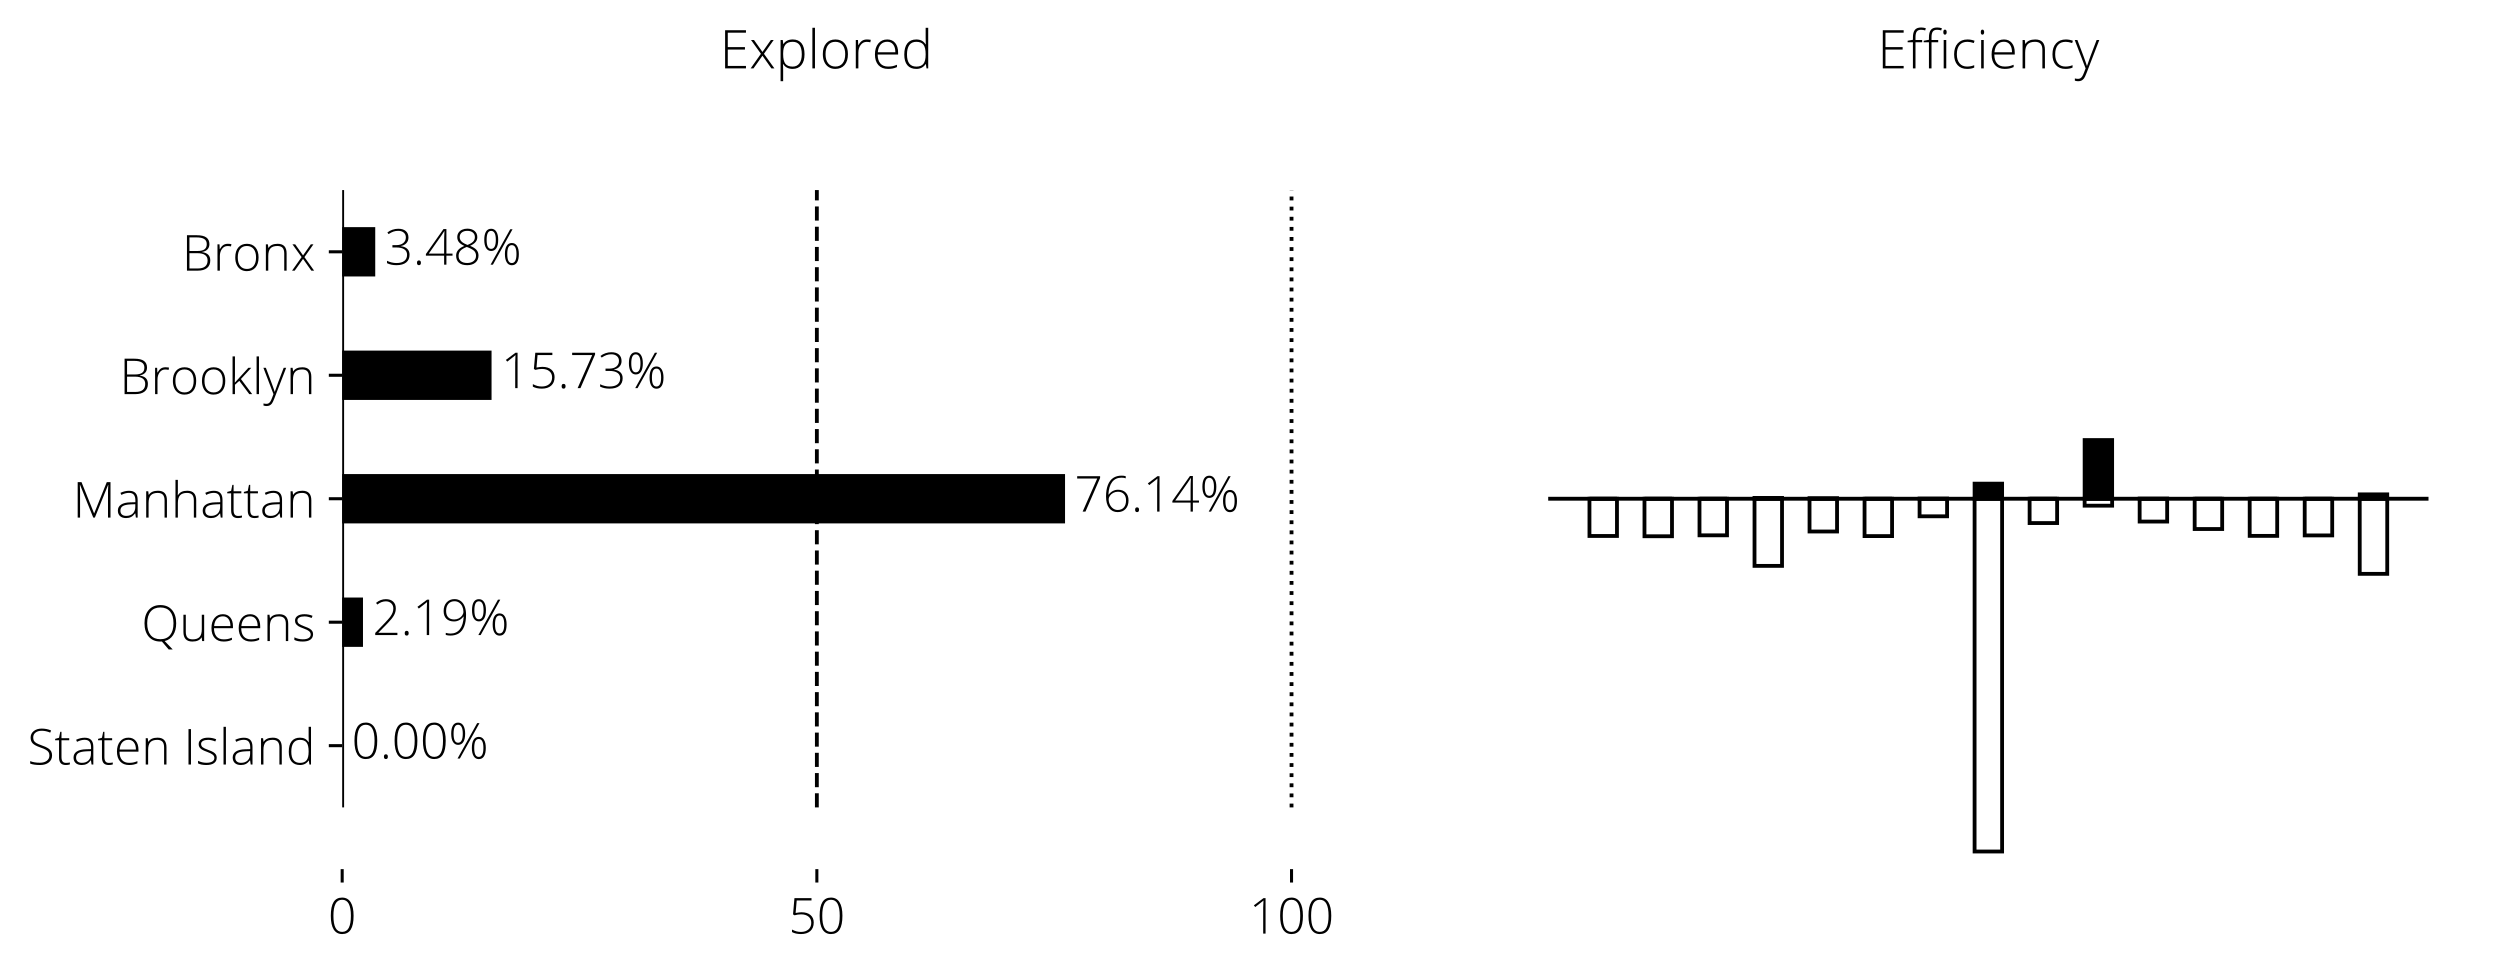
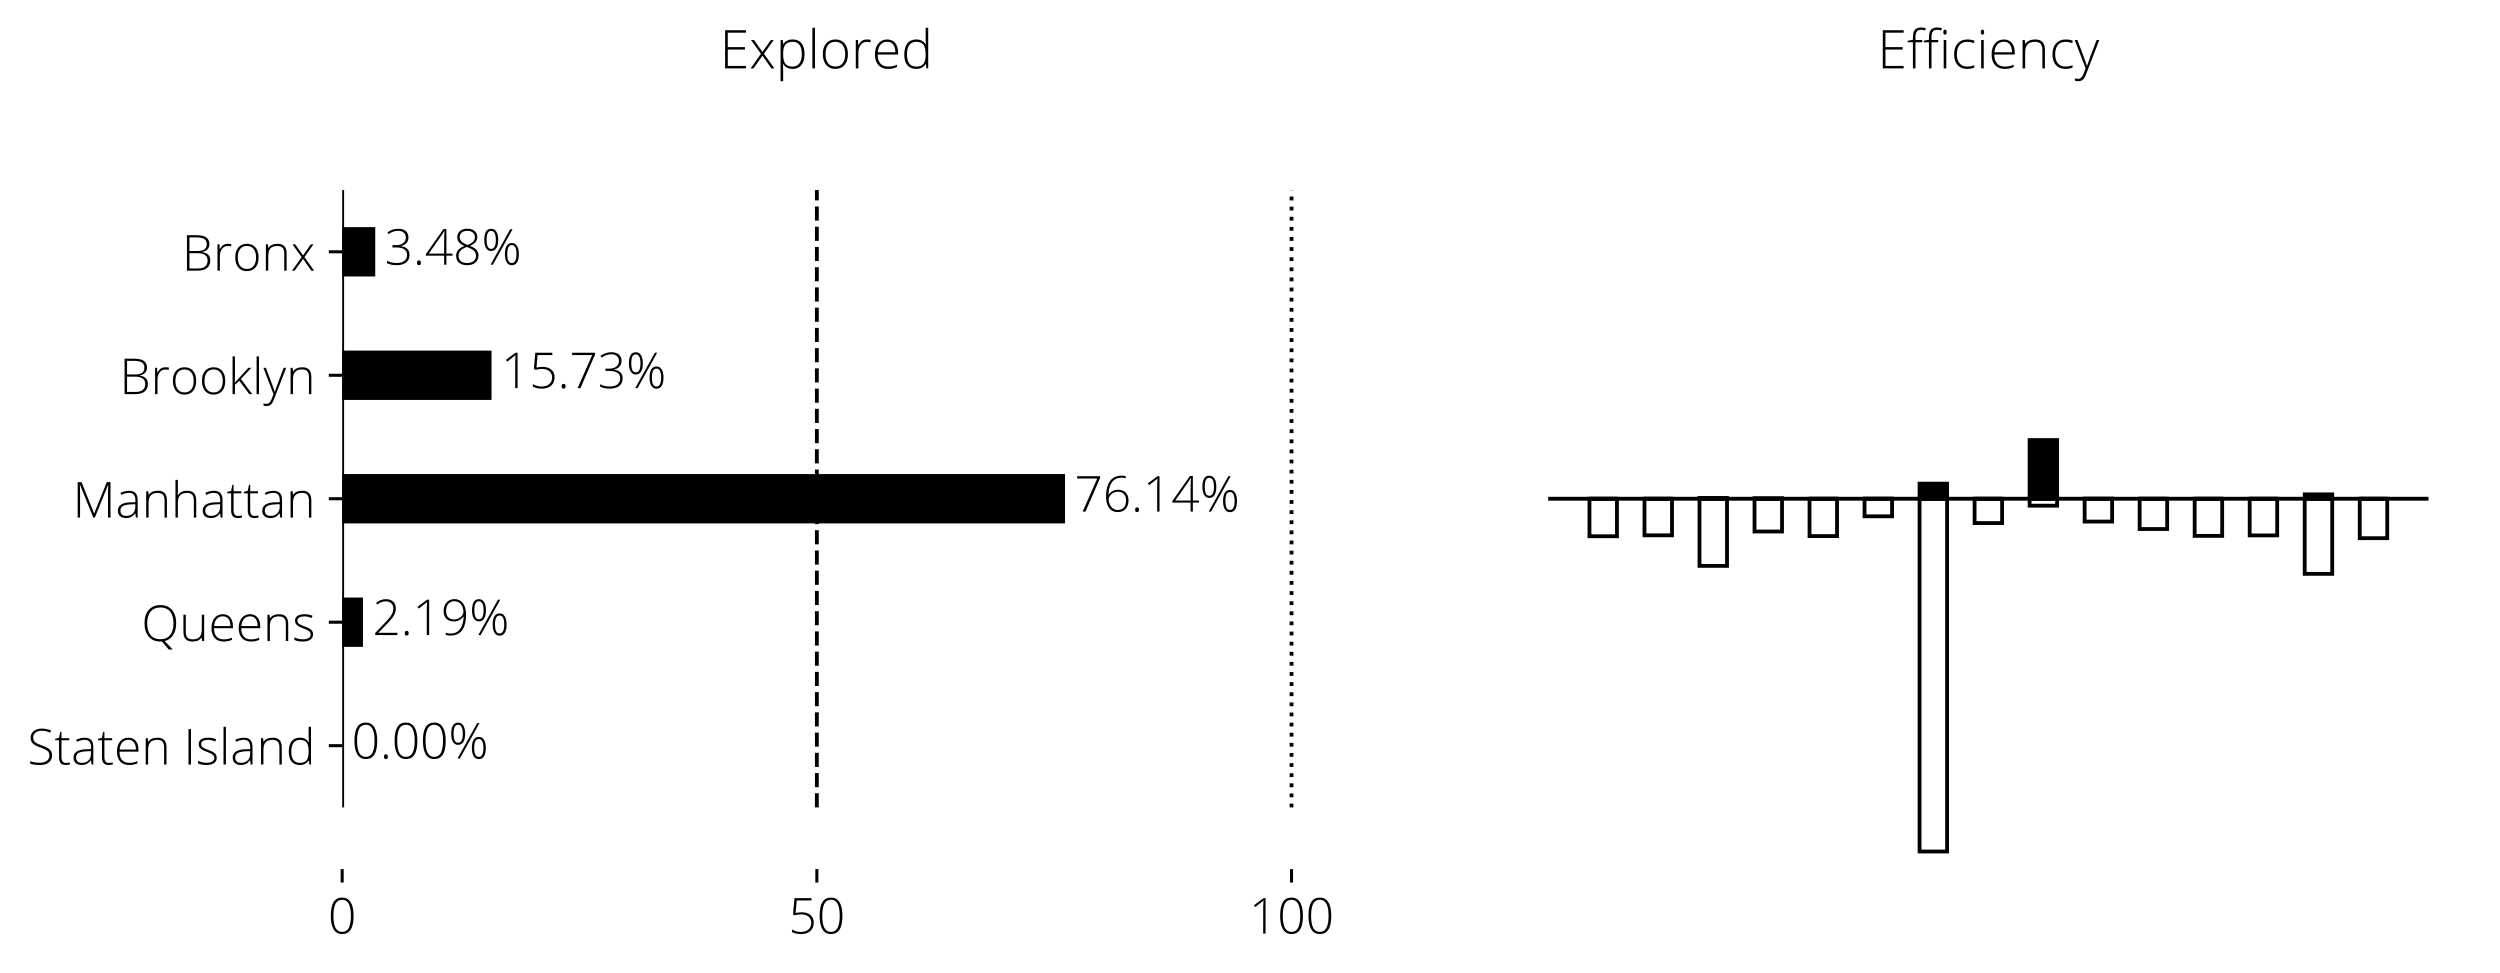
<svg xmlns="http://www.w3.org/2000/svg" xmlns:xlink="http://www.w3.org/1999/xlink" width="654.828pt" height="254.856pt" viewBox="0 0 654.828 254.856" version="1.1">
  <defs>
    <style type="text/css">*{stroke-linejoin: round; stroke-linecap: butt}</style>
  </defs>
  <g id="figure_1">
    <g id="patch_1">
      <path d="M 0 254.856  L 654.828 254.856  L 654.828 0  L 0 0  z " style="fill: #ffffff" />
    </g>
    <g id="axes_1">
      <g id="patch_2">
        <path d="M 89.628 227.654  L 343.265 227.654  L 343.265 33.614  L 89.628 33.614  L 89.628 227.654  z " style="fill: none" />
      </g>
      <g id="patch_3">
-         <path d="M 89.628 201.782  L 89.628 201.782  L 89.628 188.846  L 89.628 188.846  z " clip-path="url(#p2b03169fae)" />
+         <path d="M 89.628 201.782  L 89.628 201.782  L 89.628 188.846  L 89.628 188.846  z " clip-path="url(#p41a2b8a144)" />
      </g>
      <g id="patch_4">
-         <path d="M 89.628 169.442  L 95.077 169.442  L 95.077 156.506  L 89.628 156.506  z " clip-path="url(#p2b03169fae)" />
+         <path d="M 89.628 169.442  L 95.077 169.442  L 95.077 156.506  L 89.628 156.506  z " clip-path="url(#p41a2b8a144)" />
      </g>
      <g id="patch_5">
-         <path d="M 89.628 137.102  L 278.967 137.102  L 278.967 124.166  L 89.628 124.166  z " clip-path="url(#p2b03169fae)" />
+         <path d="M 89.628 137.102  L 278.967 137.102  L 278.967 124.166  L 89.628 124.166  z " clip-path="url(#p41a2b8a144)" />
      </g>
      <g id="patch_6">
-         <path d="M 89.628 104.762  L 128.753 104.762  L 128.753 91.826  L 89.628 91.826  z " clip-path="url(#p2b03169fae)" />
+         <path d="M 89.628 104.762  L 128.753 104.762  L 128.753 91.826  L 89.628 91.826  z " clip-path="url(#p41a2b8a144)" />
      </g>
      <g id="patch_7">
-         <path d="M 89.628 72.422  L 98.287 72.422  L 98.287 59.486  L 89.628 59.486  z " clip-path="url(#p2b03169fae)" />
+         <path d="M 89.628 72.422  L 98.287 72.422  L 98.287 59.486  L 89.628 59.486  z " clip-path="url(#p41a2b8a144)" />
      </g>
      <g id="matplotlib.axis_1">
        <g id="xtick_1">
          <g id="line2d_1">
            <defs>
-               <path id="mfb317d2324" d="M 0 0  L 0 3.5  " style="stroke: #000000; stroke-width: 0.8" />
+               <path id="mf395b7a96e" d="M 0 0  L 0 3.5  " style="stroke: #000000; stroke-width: 0.8" />
            </defs>
            <g>
-               <use xlink:href="#mfb317d2324" x="89.628" y="227.654" style="stroke: #000000; stroke-width: 0.8" />
+               <use xlink:href="#mf395b7a96e" x="89.628" y="227.654" style="stroke: #000000; stroke-width: 0.8" />
            </g>
          </g>
          <g id="text_1">
            <g transform="translate(85.91836 244.5322) scale(0.13 -0.13)">
              <defs>
                <path id="OpenSans-Light-30" d="M 3297 2297  Q 3297 1094 2930 515  Q 2563 -63 1819 -63  Q 1103 -63 731 532  Q 359 1128 359 2297  Q 359 3491 720 4066  Q 1081 4641 1819 4641  Q 2541 4641 2919 4045  Q 3297 3450 3297 2297  z M 697 2297  Q 697 1234 975 726  Q 1253 219 1819 219  Q 2409 219 2679 744  Q 2950 1269 2950 2297  Q 2950 3309 2679 3834  Q 2409 4359 1819 4359  Q 1228 4359 962 3834  Q 697 3309 697 2297  z " transform="scale(0.015625)" />
              </defs>
              <use xlink:href="#OpenSans-Light-30" />
            </g>
          </g>
        </g>
        <g id="xtick_2">
          <g id="line2d_2">
            <g>
-               <use xlink:href="#mfb317d2324" x="213.96" y="227.654" style="stroke: #000000; stroke-width: 0.8" />
+               <use xlink:href="#mf395b7a96e" x="213.96" y="227.654" style="stroke: #000000; stroke-width: 0.8" />
            </g>
          </g>
          <g id="text_2">
            <g transform="translate(206.5398 244.5322) scale(0.13 -0.13)">
              <defs>
                <path id="OpenSans-Light-35" d="M 1678 2747  Q 2409 2747 2829 2394  Q 3250 2041 3250 1422  Q 3250 719 2812 328  Q 2375 -63 1606 -63  Q 1266 -63 959 4  Q 653 72 447 197  L 447 519  Q 784 347 1046 280  Q 1309 213 1606 213  Q 2206 213 2568 530  Q 2931 847 2931 1388  Q 2931 1897 2578 2187  Q 2225 2478 1619 2478  Q 1213 2478 769 2356  L 581 2478  L 763 4569  L 2963 4569  L 2963 4269  L 1056 4269  L 916 2656  Q 1403 2747 1678 2747  z " transform="scale(0.015625)" />
              </defs>
              <use xlink:href="#OpenSans-Light-35" />
              <use xlink:href="#OpenSans-Light-30" x="57.08" />
            </g>
          </g>
        </g>
        <g id="xtick_3">
          <g id="line2d_3">
            <g>
-               <use xlink:href="#mfb317d2324" x="338.292" y="227.654" style="stroke: #000000; stroke-width: 0.8" />
+               <use xlink:href="#mf395b7a96e" x="338.292" y="227.654" style="stroke: #000000; stroke-width: 0.8" />
            </g>
          </g>
          <g id="text_3">
            <g transform="translate(327.1613 244.5322) scale(0.13 -0.13)">
              <defs>
                <path id="OpenSans-Light-31" d="M 2131 0  L 1825 0  L 1825 3328  Q 1825 3781 1863 4269  Q 1816 4222 1766 4178  Q 1716 4134 800 3419  L 622 3641  L 1863 4569  L 2131 4569  L 2131 0  z " transform="scale(0.015625)" />
              </defs>
              <use xlink:href="#OpenSans-Light-31" />
              <use xlink:href="#OpenSans-Light-30" x="57.08" />
              <use xlink:href="#OpenSans-Light-30" x="114.16" />
            </g>
          </g>
        </g>
      </g>
      <g id="matplotlib.axis_2">
        <g id="ytick_1">
          <g id="line2d_4">
            <defs>
-               <path id="mc1f85569a6" d="M 0 0  L -3.5 0  " style="stroke: #000000; stroke-width: 0.8" />
+               <path id="m061a742f96" d="M 0 0  L -3.5 0  " style="stroke: #000000; stroke-width: 0.8" />
            </defs>
            <g>
-               <use xlink:href="#mc1f85569a6" x="89.628" y="195.314" style="stroke: #000000; stroke-width: 0.8" />
+               <use xlink:href="#m061a742f96" x="89.628" y="195.314" style="stroke: #000000; stroke-width: 0.8" />
            </g>
          </g>
          <g id="text_4">
            <g transform="translate(7.2 200.2532) scale(0.13 -0.13)">
              <defs>
                <path id="OpenSans-Light-53" d="M 3169 1178  Q 3169 606 2748 271  Q 2328 -63 1631 -63  Q 794 -63 347 122  L 347 441  Q 841 231 1606 231  Q 2169 231 2498 489  Q 2828 747 2828 1166  Q 2828 1425 2718 1595  Q 2609 1766 2362 1906  Q 2116 2047 1638 2209  Q 938 2450 670 2729  Q 403 3009 403 3475  Q 403 3988 804 4311  Q 1206 4634 1838 4634  Q 2481 4634 3047 4391  L 2931 4116  Q 2363 4353 1844 4353  Q 1338 4353 1038 4118  Q 738 3884 738 3481  Q 738 3228 830 3065  Q 922 2903 1131 2773  Q 1341 2644 1850 2463  Q 2384 2278 2653 2104  Q 2922 1931 3045 1711  Q 3169 1491 3169 1178  z " transform="scale(0.015625)" />
                <path id="OpenSans-Light-74" d="M 1466 213  Q 1759 213 1978 263  L 1978 13  Q 1753 -63 1459 -63  Q 1009 -63 795 178  Q 581 419 581 934  L 581 3128  L 78 3128  L 78 3309  L 581 3450  L 738 4219  L 897 4219  L 897 3397  L 1894 3397  L 1894 3128  L 897 3128  L 897 978  Q 897 588 1034 400  Q 1172 213 1466 213  z " transform="scale(0.015625)" />
                <path id="OpenSans-Light-61" d="M 2631 0  L 2553 538  L 2528 538  Q 2272 209 2001 73  Q 1731 -63 1363 -63  Q 863 -63 584 193  Q 306 450 306 903  Q 306 1400 720 1675  Q 1134 1950 1919 1966  L 2566 1984  L 2566 2209  Q 2566 2694 2369 2941  Q 2172 3188 1734 3188  Q 1263 3188 756 2925  L 641 3194  Q 1200 3456 1747 3456  Q 2306 3456 2582 3165  Q 2859 2875 2859 2259  L 2859 0  L 2631 0  z M 1381 219  Q 1925 219 2239 530  Q 2553 841 2553 1394  L 2553 1728  L 1959 1703  Q 1244 1669 939 1480  Q 634 1291 634 891  Q 634 572 829 395  Q 1025 219 1381 219  z " transform="scale(0.015625)" />
                <path id="OpenSans-Light-65" d="M 1941 -63  Q 1200 -63 786 393  Q 372 850 372 1672  Q 372 2484 772 2973  Q 1172 3463 1850 3463  Q 2450 3463 2797 3044  Q 3144 2625 3144 1906  L 3144 1656  L 697 1656  Q 703 956 1023 587  Q 1344 219 1941 219  Q 2231 219 2451 259  Q 2672 300 3009 434  L 3009 153  Q 2722 28 2478 -17  Q 2234 -63 1941 -63  z M 1850 3188  Q 1359 3188 1062 2864  Q 766 2541 716 1931  L 2816 1931  Q 2816 2522 2559 2855  Q 2303 3188 1850 3188  z " transform="scale(0.015625)" />
                <path id="OpenSans-Light-6e" d="M 2938 0  L 2938 2203  Q 2938 2716 2722 2948  Q 2506 3181 2053 3181  Q 1444 3181 1161 2873  Q 878 2566 878 1875  L 878 0  L 569 0  L 569 3397  L 831 3397  L 891 2931  L 909 2931  Q 1241 3463 2088 3463  Q 3244 3463 3244 2222  L 3244 0  L 2938 0  z " transform="scale(0.015625)" />
                <path id="OpenSans-Light-20" transform="scale(0.015625)" />
                <path id="OpenSans-Light-49" d="M 647 0  L 647 4569  L 966 4569  L 966 0  L 647 0  z " transform="scale(0.015625)" />
                <path id="OpenSans-Light-73" d="M 2675 884  Q 2675 428 2328 182  Q 1981 -63 1344 -63  Q 663 -63 263 147  L 263 481  Q 775 225 1344 225  Q 1847 225 2108 392  Q 2369 559 2369 838  Q 2369 1094 2161 1269  Q 1953 1444 1478 1613  Q 969 1797 762 1930  Q 556 2063 451 2230  Q 347 2397 347 2638  Q 347 3019 667 3241  Q 988 3463 1563 3463  Q 2113 3463 2606 3256  L 2491 2975  Q 1991 3181 1563 3181  Q 1147 3181 903 3043  Q 659 2906 659 2663  Q 659 2397 848 2237  Q 1038 2078 1588 1881  Q 2047 1716 2256 1583  Q 2466 1450 2570 1281  Q 2675 1113 2675 884  z " transform="scale(0.015625)" />
                <path id="OpenSans-Light-6c" d="M 878 0  L 569 0  L 569 4863  L 878 4863  L 878 0  z " transform="scale(0.015625)" />
                <path id="OpenSans-Light-64" d="M 1813 3463  Q 2181 3463 2450 3328  Q 2719 3194 2931 2869  L 2950 2869  Q 2931 3263 2931 3641  L 2931 4863  L 3238 4863  L 3238 0  L 3034 0  L 2956 519  L 2931 519  Q 2544 -63 1819 -63  Q 1116 -63 744 375  Q 372 813 372 1650  Q 372 2531 740 2997  Q 1109 3463 1813 3463  z M 1813 3181  Q 1256 3181 976 2790  Q 697 2400 697 1656  Q 697 213 1819 213  Q 2394 213 2662 547  Q 2931 881 2931 1650  L 2931 1703  Q 2931 2491 2667 2836  Q 2403 3181 1813 3181  z " transform="scale(0.015625)" />
              </defs>
              <use xlink:href="#OpenSans-Light-53" />
              <use xlink:href="#OpenSans-Light-74" x="54.492" />
              <use xlink:href="#OpenSans-Light-61" x="87.988" />
              <use xlink:href="#OpenSans-Light-74" x="140.967" />
              <use xlink:href="#OpenSans-Light-65" x="174.463" />
              <use xlink:href="#OpenSans-Light-6e" x="229.346" />
              <use xlink:href="#OpenSans-Light-20" x="288.33" />
              <use xlink:href="#OpenSans-Light-49" x="314.307" />
              <use xlink:href="#OpenSans-Light-73" x="339.502" />
              <use xlink:href="#OpenSans-Light-6c" x="386.084" />
              <use xlink:href="#OpenSans-Light-61" x="408.691" />
              <use xlink:href="#OpenSans-Light-6e" x="461.67" />
              <use xlink:href="#OpenSans-Light-64" x="520.654" />
            </g>
          </g>
        </g>
        <g id="ytick_2">
          <g id="line2d_5">
            <g>
-               <use xlink:href="#mc1f85569a6" x="89.628" y="162.974" style="stroke: #000000; stroke-width: 0.8" />
+               <use xlink:href="#m061a742f96" x="89.628" y="162.974" style="stroke: #000000; stroke-width: 0.8" />
            </g>
          </g>
          <g id="text_5">
            <g transform="translate(37.03094 167.9132) scale(0.13 -0.13)">
              <defs>
                <path id="OpenSans-Light-51" d="M 4488 2291  Q 4488 1372 4094 770  Q 3700 169 3003 0  L 4044 -1088  L 3525 -1088  L 2644 -56  L 2541 -63  L 2444 -63  Q 1491 -63 947 570  Q 403 1203 403 2297  Q 403 3388 951 4014  Q 1500 4641 2450 4641  Q 3406 4641 3947 4011  Q 4488 3381 4488 2291  z M 750 2291  Q 750 1309 1187 773  Q 1625 238 2444 238  Q 3269 238 3705 769  Q 4141 1300 4141 2291  Q 4141 3278 3705 3804  Q 3269 4331 2450 4331  Q 1634 4331 1192 3800  Q 750 3269 750 2291  z " transform="scale(0.015625)" />
                <path id="OpenSans-Light-75" d="M 838 3397  L 838 1197  Q 838 684 1053 451  Q 1269 219 1722 219  Q 2328 219 2614 525  Q 2900 831 2900 1522  L 2900 3397  L 3206 3397  L 3206 0  L 2944 0  L 2888 469  L 2869 469  Q 2538 -63 1691 -63  Q 531 -63 531 1178  L 531 3397  L 838 3397  z " transform="scale(0.015625)" />
              </defs>
              <use xlink:href="#OpenSans-Light-51" />
              <use xlink:href="#OpenSans-Light-75" x="76.416" />
              <use xlink:href="#OpenSans-Light-65" x="135.4" />
              <use xlink:href="#OpenSans-Light-65" x="190.283" />
              <use xlink:href="#OpenSans-Light-6e" x="245.166" />
              <use xlink:href="#OpenSans-Light-73" x="304.15" />
            </g>
          </g>
        </g>
        <g id="ytick_3">
          <g id="line2d_6">
            <g>
-               <use xlink:href="#mc1f85569a6" x="89.628" y="130.634" style="stroke: #000000; stroke-width: 0.8" />
+               <use xlink:href="#m061a742f96" x="89.628" y="130.634" style="stroke: #000000; stroke-width: 0.8" />
            </g>
          </g>
          <g id="text_6">
            <g transform="translate(19.03406 135.5732) scale(0.13 -0.13)">
              <defs>
                <path id="OpenSans-Light-4d" d="M 2656 0  L 953 4219  L 928 4219  Q 953 3831 953 3425  L 953 0  L 647 0  L 647 4569  L 1141 4569  L 2759 550  L 2778 550  L 4397 4569  L 4878 4569  L 4878 0  L 4556 0  L 4556 3463  Q 4556 3825 4594 4213  L 4569 4213  L 2859 0  L 2656 0  z " transform="scale(0.015625)" />
                <path id="OpenSans-Light-68" d="M 2938 0  L 2938 2203  Q 2938 2716 2722 2948  Q 2506 3181 2053 3181  Q 1444 3181 1161 2873  Q 878 2566 878 1875  L 878 0  L 569 0  L 569 4863  L 878 4863  L 878 3316  L 863 2881  L 884 2881  Q 1075 3188 1365 3325  Q 1656 3463 2088 3463  Q 3244 3463 3244 2222  L 3244 0  L 2938 0  z " transform="scale(0.015625)" />
              </defs>
              <use xlink:href="#OpenSans-Light-4d" />
              <use xlink:href="#OpenSans-Light-61" x="86.279" />
              <use xlink:href="#OpenSans-Light-6e" x="139.258" />
              <use xlink:href="#OpenSans-Light-68" x="198.242" />
              <use xlink:href="#OpenSans-Light-61" x="257.227" />
              <use xlink:href="#OpenSans-Light-74" x="310.205" />
              <use xlink:href="#OpenSans-Light-74" x="343.701" />
              <use xlink:href="#OpenSans-Light-61" x="377.197" />
              <use xlink:href="#OpenSans-Light-6e" x="430.176" />
            </g>
          </g>
        </g>
        <g id="ytick_4">
          <g id="line2d_7">
            <g>
-               <use xlink:href="#mc1f85569a6" x="89.628" y="98.294" style="stroke: #000000; stroke-width: 0.8" />
+               <use xlink:href="#m061a742f96" x="89.628" y="98.294" style="stroke: #000000; stroke-width: 0.8" />
            </g>
          </g>
          <g id="text_7">
            <g transform="translate(31.31703 103.2332) scale(0.13 -0.13)">
              <defs>
                <path id="OpenSans-Light-42" d="M 647 4569  L 1900 4569  Q 2747 4569 3144 4281  Q 3541 3994 3541 3413  Q 3541 3016 3298 2752  Q 3056 2488 2591 2413  L 2591 2394  Q 3138 2313 3395 2048  Q 3653 1784 3653 1313  Q 3653 681 3234 340  Q 2816 0 2047 0  L 647 0  L 647 4569  z M 966 2534  L 1972 2534  Q 2616 2534 2908 2748  Q 3200 2963 3200 3419  Q 3200 3875 2870 4081  Q 2541 4288 1888 4288  L 966 4288  L 966 2534  z M 966 2253  L 966 281  L 2041 281  Q 3309 281 3309 1313  Q 3309 2253 1972 2253  L 966 2253  z " transform="scale(0.015625)" />
                <path id="OpenSans-Light-72" d="M 1906 3463  Q 2122 3463 2369 3419  L 2309 3122  Q 2097 3175 1869 3175  Q 1434 3175 1156 2806  Q 878 2438 878 1875  L 878 0  L 569 0  L 569 3397  L 831 3397  L 863 2784  L 884 2784  Q 1094 3159 1331 3311  Q 1569 3463 1906 3463  z " transform="scale(0.015625)" />
                <path id="OpenSans-Light-6f" d="M 3378 1703  Q 3378 872 2975 404  Q 2572 -63 1863 -63  Q 1416 -63 1075 153  Q 734 369 553 772  Q 372 1175 372 1703  Q 372 2534 775 2998  Q 1178 3463 1881 3463  Q 2581 3463 2979 2992  Q 3378 2522 3378 1703  z M 697 1703  Q 697 1003 1005 611  Q 1313 219 1875 219  Q 2438 219 2745 611  Q 3053 1003 3053 1703  Q 3053 2406 2742 2793  Q 2431 3181 1869 3181  Q 1306 3181 1001 2795  Q 697 2409 697 1703  z " transform="scale(0.015625)" />
                <path id="OpenSans-Light-6b" d="M 872 1491  L 2606 3397  L 2981 3397  L 1644 1947  L 3097 0  L 2725 0  L 1434 1716  L 878 1209  L 878 0  L 569 0  L 569 4863  L 878 4863  L 878 2425  L 856 1491  L 872 1491  z " transform="scale(0.015625)" />
                <path id="OpenSans-Light-79" d="M 0 3397  L 319 3397  L 1038 1491  Q 1366 613 1453 306  L 1472 306  Q 1603 709 1900 1509  L 2619 3397  L 2938 3397  L 1416 -550  Q 1231 -1031 1106 -1200  Q 981 -1369 814 -1453  Q 647 -1538 409 -1538  Q 231 -1538 13 -1472  L 13 -1203  Q 194 -1253 403 -1253  Q 563 -1253 684 -1178  Q 806 -1103 904 -945  Q 1003 -788 1133 -445  Q 1263 -103 1300 0  L 0 3397  z " transform="scale(0.015625)" />
              </defs>
              <use xlink:href="#OpenSans-Light-42" />
              <use xlink:href="#OpenSans-Light-72" x="62.695" />
              <use xlink:href="#OpenSans-Light-6f" x="101.611" />
              <use xlink:href="#OpenSans-Light-6f" x="160.205" />
              <use xlink:href="#OpenSans-Light-6b" x="218.799" />
              <use xlink:href="#OpenSans-Light-6c" x="267.188" />
              <use xlink:href="#OpenSans-Light-79" x="289.795" />
              <use xlink:href="#OpenSans-Light-6e" x="335.693" />
            </g>
          </g>
        </g>
        <g id="ytick_5">
          <g id="line2d_8">
            <g>
-               <use xlink:href="#mc1f85569a6" x="89.628" y="65.954" style="stroke: #000000; stroke-width: 0.8" />
+               <use xlink:href="#m061a742f96" x="89.628" y="65.954" style="stroke: #000000; stroke-width: 0.8" />
            </g>
          </g>
          <g id="text_8">
            <g transform="translate(47.65641 70.89317) scale(0.13 -0.13)">
              <defs>
                <path id="OpenSans-Light-78" d="M 1403 1747  L 219 3397  L 575 3397  L 1588 1966  L 2591 3397  L 2931 3397  L 1766 1747  L 3016 0  L 2656 0  L 1588 1516  L 513 0  L 172 0  L 1403 1747  z " transform="scale(0.015625)" />
              </defs>
              <use xlink:href="#OpenSans-Light-42" />
              <use xlink:href="#OpenSans-Light-72" x="62.695" />
              <use xlink:href="#OpenSans-Light-6f" x="101.611" />
              <use xlink:href="#OpenSans-Light-6e" x="160.205" />
              <use xlink:href="#OpenSans-Light-78" x="219.189" />
            </g>
          </g>
        </g>
      </g>
      <g id="LineCollection_1">
-         <path d="M 89.628 211.484  L 89.628 49.784  " clip-path="url(#p2b03169fae)" style="fill: none; stroke: #000000" />
+         <path d="M 89.628 211.484  L 89.628 49.784  " clip-path="url(#p41a2b8a144)" style="fill: none; stroke: #000000" />
      </g>
      <g id="LineCollection_2">
-         <path d="M 213.96 211.484  L 213.96 49.784  " clip-path="url(#p2b03169fae)" style="fill: none; stroke-dasharray: 3.7,1.6; stroke-dashoffset: 0; stroke: #000000" />
+         <path d="M 213.96 211.484  L 213.96 49.784  " clip-path="url(#p41a2b8a144)" style="fill: none; stroke-dasharray: 3.7,1.6; stroke-dashoffset: 0; stroke: #000000" />
      </g>
      <g id="LineCollection_3">
-         <path d="M 338.292 211.484  L 338.292 49.784  " clip-path="url(#p2b03169fae)" style="fill: none; stroke-dasharray: 1,1.65; stroke-dashoffset: 0; stroke: #000000" />
+         <path d="M 338.292 211.484  L 338.292 49.784  " clip-path="url(#p41a2b8a144)" style="fill: none; stroke-dasharray: 1,1.65; stroke-dashoffset: 0; stroke: #000000" />
      </g>
      <g id="text_9">
        <g transform="translate(92.11507 198.6911) scale(0.13 -0.13)">
          <defs>
            <path id="OpenSans-Light-2e" d="M 506 244  Q 506 550 756 550  Q 1013 550 1013 244  Q 1013 -63 756 -63  Q 506 -63 506 244  z " transform="scale(0.015625)" />
            <path id="OpenSans-Light-25" d="M 659 3206  Q 659 2625 800 2333  Q 941 2041 1241 2041  Q 1844 2041 1844 3206  Q 1844 3781 1689 4070  Q 1534 4359 1241 4359  Q 941 4359 800 4070  Q 659 3781 659 3206  z M 2150 3206  Q 2150 2500 1915 2133  Q 1681 1766 1241 1766  Q 825 1766 589 2142  Q 353 2519 353 3206  Q 353 3903 578 4268  Q 803 4634 1241 4634  Q 1675 4634 1912 4257  Q 2150 3881 2150 3206  z M 3322 1369  Q 3322 791 3462 502  Q 3603 213 3903 213  Q 4506 213 4506 1369  Q 4506 2522 3903 2522  Q 3603 2522 3462 2236  Q 3322 1950 3322 1369  z M 4813 1369  Q 4813 663 4581 295  Q 4350 -72 3909 -72  Q 3484 -72 3250 308  Q 3016 688 3016 1369  Q 3016 2072 3245 2434  Q 3475 2797 3909 2797  Q 4338 2797 4575 2422  Q 4813 2047 4813 1369  z M 4000 4569  L 1466 0  L 1166 0  L 3700 4569  L 4000 4569  z " transform="scale(0.015625)" />
          </defs>
          <use xlink:href="#OpenSans-Light-30" />
          <use xlink:href="#OpenSans-Light-2e" x="57.08" />
          <use xlink:href="#OpenSans-Light-30" x="80.859" />
          <use xlink:href="#OpenSans-Light-30" x="137.939" />
          <use xlink:href="#OpenSans-Light-25" x="195.02" />
        </g>
      </g>
      <g id="text_10">
        <g transform="translate(97.5641 166.3511) scale(0.13 -0.13)">
          <defs>
            <path id="OpenSans-Light-32" d="M 3213 0  L 353 0  L 353 275  L 1569 1544  Q 2081 2075 2287 2356  Q 2494 2638 2591 2894  Q 2688 3150 2688 3431  Q 2688 3841 2419 4097  Q 2150 4353 1722 4353  Q 1150 4353 628 3938  L 459 4153  Q 1031 4634 1728 4634  Q 2325 4634 2667 4315  Q 3009 3997 3009 3438  Q 3009 2984 2779 2561  Q 2550 2138 1941 1516  L 769 313  L 769 300  L 3213 300  L 3213 0  z " transform="scale(0.015625)" />
            <path id="OpenSans-Light-39" d="M 3238 2631  Q 3238 1731 3002 1125  Q 2766 519 2314 228  Q 1863 -63 1222 -63  Q 897 -63 622 19  L 622 288  Q 756 244 945 220  Q 1134 197 1234 197  Q 2006 197 2443 755  Q 2881 1313 2931 2381  L 2894 2381  Q 2666 2081 2350 1920  Q 2034 1759 1691 1759  Q 1056 1759 701 2109  Q 347 2459 347 3103  Q 347 3791 736 4216  Q 1125 4641 1747 4641  Q 2197 4641 2534 4405  Q 2872 4169 3055 3712  Q 3238 3256 3238 2631  z M 1747 4366  Q 1253 4366 959 4033  Q 666 3700 666 3122  Q 666 2578 937 2297  Q 1209 2016 1716 2016  Q 2031 2016 2304 2156  Q 2578 2297 2739 2530  Q 2900 2763 2900 3003  Q 2900 3369 2754 3687  Q 2609 4006 2348 4186  Q 2088 4366 1747 4366  z " transform="scale(0.015625)" />
          </defs>
          <use xlink:href="#OpenSans-Light-32" />
          <use xlink:href="#OpenSans-Light-2e" x="57.08" />
          <use xlink:href="#OpenSans-Light-31" x="80.859" />
          <use xlink:href="#OpenSans-Light-39" x="137.939" />
          <use xlink:href="#OpenSans-Light-25" x="195.02" />
        </g>
      </g>
      <g id="text_11">
        <g transform="translate(281.4537 134.0111) scale(0.13 -0.13)">
          <defs>
            <path id="OpenSans-Light-37" d="M 1044 0  L 2925 4269  L 341 4269  L 341 4569  L 3297 4569  L 3297 4341  L 1409 0  L 1044 0  z " transform="scale(0.015625)" />
            <path id="OpenSans-Light-36" d="M 409 1947  Q 409 2838 651 3445  Q 894 4053 1339 4347  Q 1784 4641 2413 4641  Q 2706 4641 2950 4569  L 2950 4294  Q 2722 4378 2400 4378  Q 1628 4378 1198 3822  Q 769 3266 716 2203  L 756 2203  Q 994 2509 1300 2665  Q 1606 2822 1947 2822  Q 2588 2822 2948 2456  Q 3309 2091 3309 1447  Q 3309 747 2929 342  Q 2550 -63 1906 -63  Q 1213 -63 811 467  Q 409 997 409 1947  z M 1906 213  Q 2419 213 2703 534  Q 2988 856 2988 1453  Q 2988 1978 2706 2272  Q 2425 2566 1941 2566  Q 1622 2566 1348 2425  Q 1075 2284 912 2051  Q 750 1819 750 1575  Q 750 1228 904 908  Q 1059 588 1323 400  Q 1588 213 1906 213  z " transform="scale(0.015625)" />
            <path id="OpenSans-Light-34" d="M 3566 1166  L 2778 1166  L 2778 0  L 2484 0  L 2484 1166  L 134 1166  L 134 1375  L 2400 4594  L 2778 4594  L 2778 1434  L 3566 1434  L 3566 1166  z M 2484 1434  L 2484 2741  Q 2484 3684 2528 4325  L 2503 4325  Q 2441 4209 2119 3738  L 506 1434  L 2484 1434  z " transform="scale(0.015625)" />
          </defs>
          <use xlink:href="#OpenSans-Light-37" />
          <use xlink:href="#OpenSans-Light-36" x="57.08" />
          <use xlink:href="#OpenSans-Light-2e" x="114.16" />
          <use xlink:href="#OpenSans-Light-31" x="137.939" />
          <use xlink:href="#OpenSans-Light-34" x="195.02" />
          <use xlink:href="#OpenSans-Light-25" x="252.1" />
        </g>
      </g>
      <g id="text_12">
        <g transform="translate(131.2399 101.6711) scale(0.13 -0.13)">
          <defs>
            <path id="OpenSans-Light-33" d="M 3059 3494  Q 3059 3069 2792 2778  Q 2525 2488 2075 2406  L 2075 2388  Q 2625 2319 2912 2037  Q 3200 1756 3200 1281  Q 3200 641 2764 289  Q 2328 -63 1509 -63  Q 813 -63 294 197  L 294 506  Q 556 369 882 291  Q 1209 213 1497 213  Q 2188 213 2534 492  Q 2881 772 2881 1281  Q 2881 1734 2526 1978  Q 2172 2222 1484 2222  L 991 2222  L 991 2522  L 1491 2522  Q 2059 2522 2392 2792  Q 2725 3063 2725 3525  Q 2725 3906 2454 4136  Q 2184 4366 1747 4366  Q 1406 4366 1125 4270  Q 844 4175 494 3944  L 341 4153  Q 606 4375 981 4504  Q 1356 4634 1741 4634  Q 2372 4634 2715 4336  Q 3059 4038 3059 3494  z " transform="scale(0.015625)" />
          </defs>
          <use xlink:href="#OpenSans-Light-31" />
          <use xlink:href="#OpenSans-Light-35" x="57.08" />
          <use xlink:href="#OpenSans-Light-2e" x="114.16" />
          <use xlink:href="#OpenSans-Light-37" x="137.939" />
          <use xlink:href="#OpenSans-Light-33" x="195.02" />
          <use xlink:href="#OpenSans-Light-25" x="252.1" />
        </g>
      </g>
      <g id="text_13">
        <g transform="translate(100.7736 69.33114) scale(0.13 -0.13)">
          <defs>
            <path id="OpenSans-Light-38" d="M 1819 4647  Q 2400 4647 2754 4350  Q 3109 4053 3109 3547  Q 3109 3197 2889 2928  Q 2669 2659 2175 2431  Q 2775 2184 3019 1890  Q 3263 1597 3263 1178  Q 3263 613 2867 275  Q 2472 -63 1806 -63  Q 1116 -63 747 253  Q 378 569 378 1172  Q 378 1581 637 1890  Q 897 2200 1441 2419  Q 938 2656 731 2920  Q 525 3184 525 3553  Q 525 3881 690 4129  Q 856 4378 1154 4512  Q 1453 4647 1819 4647  z M 697 1125  Q 697 694 989 456  Q 1281 219 1806 219  Q 2319 219 2631 470  Q 2944 722 2944 1153  Q 2944 1541 2698 1783  Q 2453 2025 1753 2291  Q 1178 2069 937 1800  Q 697 1531 697 1125  z M 1813 4366  Q 1372 4366 1105 4148  Q 838 3931 838 3553  Q 838 3334 936 3167  Q 1034 3000 1220 2864  Q 1406 2728 1844 2547  Q 2353 2744 2575 2981  Q 2797 3219 2797 3553  Q 2797 3928 2533 4147  Q 2269 4366 1813 4366  z " transform="scale(0.015625)" />
          </defs>
          <use xlink:href="#OpenSans-Light-33" />
          <use xlink:href="#OpenSans-Light-2e" x="57.08" />
          <use xlink:href="#OpenSans-Light-34" x="80.859" />
          <use xlink:href="#OpenSans-Light-38" x="137.939" />
          <use xlink:href="#OpenSans-Light-25" x="195.02" />
        </g>
      </g>
      <g id="text_14">
        <g transform="translate(188.5144 17.91219) scale(0.14 -0.14)">
          <defs>
            <path id="OpenSans-Light-45" d="M 3144 0  L 647 0  L 647 4569  L 3144 4569  L 3144 4275  L 966 4275  L 966 2547  L 3022 2547  L 3022 2253  L 966 2253  L 966 294  L 3144 294  L 3144 0  z " transform="scale(0.015625)" />
            <path id="OpenSans-Light-70" d="M 2022 -63  Q 1238 -63 878 525  L 856 525  L 866 263  Q 878 31 878 -244  L 878 -1538  L 569 -1538  L 569 3397  L 831 3397  L 891 2913  L 909 2913  Q 1259 3463 2028 3463  Q 2716 3463 3077 3011  Q 3438 2559 3438 1697  Q 3438 859 3058 398  Q 2678 -63 2022 -63  z M 2016 213  Q 2538 213 2823 600  Q 3109 988 3109 1684  Q 3109 3181 2028 3181  Q 1434 3181 1156 2854  Q 878 2528 878 1791  L 878 1691  Q 878 894 1145 553  Q 1413 213 2016 213  z " transform="scale(0.015625)" />
          </defs>
          <use xlink:href="#OpenSans-Light-45" />
          <use xlink:href="#OpenSans-Light-78" x="55.176" />
          <use xlink:href="#OpenSans-Light-70" x="104.98" />
          <use xlink:href="#OpenSans-Light-6c" x="164.502" />
          <use xlink:href="#OpenSans-Light-6f" x="187.109" />
          <use xlink:href="#OpenSans-Light-72" x="245.703" />
          <use xlink:href="#OpenSans-Light-65" x="284.619" />
          <use xlink:href="#OpenSans-Light-64" x="339.502" />
        </g>
      </g>
    </g>
    <g id="axes_2">
      <g id="patch_8">
-         <path d="M 416.329 130.634  L 423.535 130.634  L 423.535 130.634  L 416.329 130.634  z " clip-path="url(#p09ab629d55)" style="stroke: #000000; stroke-linejoin: miter" />
+         <path d="M 416.329 130.634  L 423.535 130.634  L 423.535 130.634  L 416.329 130.634  z " clip-path="url(#p272ebf7427)" style="stroke: #000000; stroke-linejoin: miter" />
      </g>
      <g id="patch_9">
-         <path d="M 430.741 130.634  L 437.946 130.634  L 437.946 130.634  L 430.741 130.634  z " clip-path="url(#p09ab629d55)" style="stroke: #000000; stroke-linejoin: miter" />
+         <path d="M 430.741 130.634  L 437.946 130.634  L 437.946 130.634  L 430.741 130.634  z " clip-path="url(#p272ebf7427)" style="stroke: #000000; stroke-linejoin: miter" />
      </g>
      <g id="patch_10">
-         <path d="M 445.152 130.634  L 452.357 130.634  L 452.357 130.634  L 445.152 130.634  z " clip-path="url(#p09ab629d55)" style="stroke: #000000; stroke-linejoin: miter" />
+         <path d="M 445.152 130.634  L 452.357 130.634  L 452.357 130.42  L 445.152 130.42  z " clip-path="url(#p272ebf7427)" style="stroke: #000000; stroke-linejoin: miter" />
      </g>
      <g id="patch_11">
-         <path d="M 459.563 130.634  L 466.768 130.634  L 466.768 130.42  L 459.563 130.42  z " clip-path="url(#p09ab629d55)" style="stroke: #000000; stroke-linejoin: miter" />
+         <path d="M 459.563 130.634  L 466.768 130.634  L 466.768 130.503  L 459.563 130.503  z " clip-path="url(#p272ebf7427)" style="stroke: #000000; stroke-linejoin: miter" />
      </g>
      <g id="patch_12">
-         <path d="M 473.974 130.634  L 481.18 130.634  L 481.18 130.503  L 473.974 130.503  z " clip-path="url(#p09ab629d55)" style="stroke: #000000; stroke-linejoin: miter" />
+         <path d="M 473.974 130.634  L 481.18 130.634  L 481.18 130.634  L 473.974 130.634  z " clip-path="url(#p272ebf7427)" style="stroke: #000000; stroke-linejoin: miter" />
      </g>
      <g id="patch_13">
-         <path d="M 488.385 130.634  L 495.591 130.634  L 495.591 130.634  L 488.385 130.634  z " clip-path="url(#p09ab629d55)" style="stroke: #000000; stroke-linejoin: miter" />
+         <path d="M 488.385 130.634  L 495.591 130.634  L 495.591 130.624  L 488.385 130.624  z " clip-path="url(#p272ebf7427)" style="stroke: #000000; stroke-linejoin: miter" />
      </g>
      <g id="patch_14">
-         <path d="M 502.796 130.634  L 510.002 130.634  L 510.002 130.624  L 502.796 130.624  z " clip-path="url(#p09ab629d55)" style="stroke: #000000; stroke-linejoin: miter" />
+         <path d="M 502.796 130.634  L 510.002 130.634  L 510.002 126.684  L 502.796 126.684  z " clip-path="url(#p272ebf7427)" style="stroke: #000000; stroke-linejoin: miter" />
      </g>
      <g id="patch_15">
-         <path d="M 517.207 130.634  L 524.413 130.634  L 524.413 126.684  L 517.207 126.684  z " clip-path="url(#p09ab629d55)" style="stroke: #000000; stroke-linejoin: miter" />
+         <path d="M 517.207 130.634  L 524.413 130.634  L 524.413 130.634  L 517.207 130.634  z " clip-path="url(#p272ebf7427)" style="stroke: #000000; stroke-linejoin: miter" />
      </g>
      <g id="patch_16">
-         <path d="M 531.619 130.634  L 538.824 130.634  L 538.824 130.634  L 531.619 130.634  z " clip-path="url(#p09ab629d55)" style="stroke: #000000; stroke-linejoin: miter" />
+         <path d="M 531.619 130.634  L 538.824 130.634  L 538.824 115.263  L 531.619 115.263  z " clip-path="url(#p272ebf7427)" style="stroke: #000000; stroke-linejoin: miter" />
      </g>
      <g id="patch_17">
-         <path d="M 546.03 130.634  L 553.235 130.634  L 553.235 115.263  L 546.03 115.263  z " clip-path="url(#p09ab629d55)" style="stroke: #000000; stroke-linejoin: miter" />
+         <path d="M 546.03 130.634  L 553.235 130.634  L 553.235 130.625  L 546.03 130.625  z " clip-path="url(#p272ebf7427)" style="stroke: #000000; stroke-linejoin: miter" />
      </g>
      <g id="patch_18">
-         <path d="M 560.441 130.634  L 567.647 130.634  L 567.647 130.625  L 560.441 130.625  z " clip-path="url(#p09ab629d55)" style="stroke: #000000; stroke-linejoin: miter" />
+         <path d="M 560.441 130.634  L 567.647 130.634  L 567.647 130.634  L 560.441 130.634  z " clip-path="url(#p272ebf7427)" style="stroke: #000000; stroke-linejoin: miter" />
      </g>
      <g id="patch_19">
-         <path d="M 574.852 130.634  L 582.058 130.634  L 582.058 130.634  L 574.852 130.634  z " clip-path="url(#p09ab629d55)" style="stroke: #000000; stroke-linejoin: miter" />
+         <path d="M 574.852 130.634  L 582.058 130.634  L 582.058 130.634  L 574.852 130.634  z " clip-path="url(#p272ebf7427)" style="stroke: #000000; stroke-linejoin: miter" />
      </g>
      <g id="patch_20">
-         <path d="M 589.263 130.634  L 596.469 130.634  L 596.469 130.634  L 589.263 130.634  z " clip-path="url(#p09ab629d55)" style="stroke: #000000; stroke-linejoin: miter" />
+         <path d="M 589.263 130.634  L 596.469 130.634  L 596.469 130.634  L 589.263 130.634  z " clip-path="url(#p272ebf7427)" style="stroke: #000000; stroke-linejoin: miter" />
      </g>
      <g id="patch_21">
-         <path d="M 603.674 130.634  L 610.88 130.634  L 610.88 130.634  L 603.674 130.634  z " clip-path="url(#p09ab629d55)" style="stroke: #000000; stroke-linejoin: miter" />
+         <path d="M 603.674 130.634  L 610.88 130.634  L 610.88 129.489  L 603.674 129.489  z " clip-path="url(#p272ebf7427)" style="stroke: #000000; stroke-linejoin: miter" />
      </g>
      <g id="patch_22">
-         <path d="M 618.086 130.634  L 625.291 130.634  L 625.291 129.489  L 618.086 129.489  z " clip-path="url(#p09ab629d55)" style="stroke: #000000; stroke-linejoin: miter" />
+         <path d="M 618.086 130.634  L 625.291 130.634  L 625.291 130.634  L 618.086 130.634  z " clip-path="url(#p272ebf7427)" style="stroke: #000000; stroke-linejoin: miter" />
      </g>
      <g id="patch_23">
-         <path d="M 416.329 130.634  L 423.535 130.634  L 423.535 140.388  L 416.329 140.388  L 416.329 130.634  z " clip-path="url(#p09ab629d55)" style="fill: none; stroke: #000000; stroke-linejoin: miter" />
+         <path d="M 416.329 130.634  L 423.535 130.634  L 423.535 140.461  L 416.329 140.461  L 416.329 130.634  z " clip-path="url(#p272ebf7427)" style="fill: none; stroke: #000000; stroke-linejoin: miter" />
      </g>
      <g id="patch_24">
-         <path d="M 430.741 130.634  L 437.946 130.634  L 437.946 140.461  L 430.741 140.461  L 430.741 130.634  z " clip-path="url(#p09ab629d55)" style="fill: none; stroke: #000000; stroke-linejoin: miter" />
+         <path d="M 430.741 130.634  L 437.946 130.634  L 437.946 140.216  L 430.741 140.216  L 430.741 130.634  z " clip-path="url(#p272ebf7427)" style="fill: none; stroke: #000000; stroke-linejoin: miter" />
      </g>
      <g id="patch_25">
-         <path d="M 445.152 130.634  L 452.357 130.634  L 452.357 140.216  L 445.152 140.216  L 445.152 130.634  z " clip-path="url(#p09ab629d55)" style="fill: none; stroke: #000000; stroke-linejoin: miter" />
+         <path d="M 445.152 130.634  L 452.357 130.634  L 452.357 148.221  L 445.152 148.221  L 445.152 130.634  z " clip-path="url(#p272ebf7427)" style="fill: none; stroke: #000000; stroke-linejoin: miter" />
      </g>
      <g id="patch_26">
-         <path d="M 459.563 130.634  L 466.768 130.634  L 466.768 148.221  L 459.563 148.221  L 459.563 130.634  z " clip-path="url(#p09ab629d55)" style="fill: none; stroke: #000000; stroke-linejoin: miter" />
+         <path d="M 459.563 130.634  L 466.768 130.634  L 466.768 139.216  L 459.563 139.216  L 459.563 130.634  z " clip-path="url(#p272ebf7427)" style="fill: none; stroke: #000000; stroke-linejoin: miter" />
      </g>
      <g id="patch_27">
-         <path d="M 473.974 130.634  L 481.18 130.634  L 481.18 139.216  L 473.974 139.216  L 473.974 130.634  z " clip-path="url(#p09ab629d55)" style="fill: none; stroke: #000000; stroke-linejoin: miter" />
+         <path d="M 473.974 130.634  L 481.18 130.634  L 481.18 140.418  L 473.974 140.418  L 473.974 130.634  z " clip-path="url(#p272ebf7427)" style="fill: none; stroke: #000000; stroke-linejoin: miter" />
      </g>
      <g id="patch_28">
-         <path d="M 488.385 130.634  L 495.591 130.634  L 495.591 140.418  L 488.385 140.418  L 488.385 130.634  z " clip-path="url(#p09ab629d55)" style="fill: none; stroke: #000000; stroke-linejoin: miter" />
+         <path d="M 488.385 130.634  L 495.591 130.634  L 495.591 135.234  L 488.385 135.234  L 488.385 130.634  z " clip-path="url(#p272ebf7427)" style="fill: none; stroke: #000000; stroke-linejoin: miter" />
      </g>
      <g id="patch_29">
-         <path d="M 502.796 130.634  L 510.002 130.634  L 510.002 135.234  L 502.796 135.234  L 502.796 130.634  z " clip-path="url(#p09ab629d55)" style="fill: none; stroke: #000000; stroke-linejoin: miter" />
+         <path d="M 502.796 130.634  L 510.002 130.634  L 510.002 223.035  L 502.796 223.035  L 502.796 130.634  z " clip-path="url(#p272ebf7427)" style="fill: none; stroke: #000000; stroke-linejoin: miter" />
      </g>
      <g id="patch_30">
-         <path d="M 517.207 130.634  L 524.413 130.634  L 524.413 223.035  L 517.207 223.035  L 517.207 130.634  z " clip-path="url(#p09ab629d55)" style="fill: none; stroke: #000000; stroke-linejoin: miter" />
+         <path d="M 517.207 130.634  L 524.413 130.634  L 524.413 137.004  L 517.207 137.004  L 517.207 130.634  z " clip-path="url(#p272ebf7427)" style="fill: none; stroke: #000000; stroke-linejoin: miter" />
      </g>
      <g id="patch_31">
-         <path d="M 531.619 130.634  L 538.824 130.634  L 538.824 137.004  L 531.619 137.004  L 531.619 130.634  z " clip-path="url(#p09ab629d55)" style="fill: none; stroke: #000000; stroke-linejoin: miter" />
+         <path d="M 531.619 130.634  L 538.824 130.634  L 538.824 132.452  L 531.619 132.452  L 531.619 130.634  z " clip-path="url(#p272ebf7427)" style="fill: none; stroke: #000000; stroke-linejoin: miter" />
      </g>
      <g id="patch_32">
-         <path d="M 546.03 130.634  L 553.235 130.634  L 553.235 132.452  L 546.03 132.452  L 546.03 130.634  z " clip-path="url(#p09ab629d55)" style="fill: none; stroke: #000000; stroke-linejoin: miter" />
+         <path d="M 546.03 130.634  L 553.235 130.634  L 553.235 136.613  L 546.03 136.613  L 546.03 130.634  z " clip-path="url(#p272ebf7427)" style="fill: none; stroke: #000000; stroke-linejoin: miter" />
      </g>
      <g id="patch_33">
-         <path d="M 560.441 130.634  L 567.647 130.634  L 567.647 136.613  L 560.441 136.613  L 560.441 130.634  z " clip-path="url(#p09ab629d55)" style="fill: none; stroke: #000000; stroke-linejoin: miter" />
+         <path d="M 560.441 130.634  L 567.647 130.634  L 567.647 138.567  L 560.441 138.567  L 560.441 130.634  z " clip-path="url(#p272ebf7427)" style="fill: none; stroke: #000000; stroke-linejoin: miter" />
      </g>
      <g id="patch_34">
-         <path d="M 574.852 130.634  L 582.058 130.634  L 582.058 138.567  L 574.852 138.567  L 574.852 130.634  z " clip-path="url(#p09ab629d55)" style="fill: none; stroke: #000000; stroke-linejoin: miter" />
+         <path d="M 574.852 130.634  L 582.058 130.634  L 582.058 140.364  L 574.852 140.364  L 574.852 130.634  z " clip-path="url(#p272ebf7427)" style="fill: none; stroke: #000000; stroke-linejoin: miter" />
      </g>
      <g id="patch_35">
-         <path d="M 589.263 130.634  L 596.469 130.634  L 596.469 140.364  L 589.263 140.364  L 589.263 130.634  z " clip-path="url(#p09ab629d55)" style="fill: none; stroke: #000000; stroke-linejoin: miter" />
+         <path d="M 589.263 130.634  L 596.469 130.634  L 596.469 140.242  L 589.263 140.242  L 589.263 130.634  z " clip-path="url(#p272ebf7427)" style="fill: none; stroke: #000000; stroke-linejoin: miter" />
      </g>
      <g id="patch_36">
-         <path d="M 603.674 130.634  L 610.88 130.634  L 610.88 140.242  L 603.674 140.242  L 603.674 130.634  z " clip-path="url(#p09ab629d55)" style="fill: none; stroke: #000000; stroke-linejoin: miter" />
+         <path d="M 603.674 130.634  L 610.88 130.634  L 610.88 150.309  L 603.674 150.309  L 603.674 130.634  z " clip-path="url(#p272ebf7427)" style="fill: none; stroke: #000000; stroke-linejoin: miter" />
      </g>
      <g id="patch_37">
-         <path d="M 618.086 130.634  L 625.291 130.634  L 625.291 150.309  L 618.086 150.309  L 618.086 130.634  z " clip-path="url(#p09ab629d55)" style="fill: none; stroke: #000000; stroke-linejoin: miter" />
+         <path d="M 618.086 130.634  L 625.291 130.634  L 625.291 140.964  L 618.086 140.964  L 618.086 130.634  z " clip-path="url(#p272ebf7427)" style="fill: none; stroke: #000000; stroke-linejoin: miter" />
      </g>
      <g id="LineCollection_4">
-         <path d="M 405.521 130.634  L 636.1 130.634  " clip-path="url(#p09ab629d55)" style="fill: none; stroke: #000000" />
+         <path d="M 405.521 130.634  L 636.1 130.634  " clip-path="url(#p272ebf7427)" style="fill: none; stroke: #000000" />
      </g>
      <g id="text_15">
        <g transform="translate(491.7482 17.91219) scale(0.14 -0.14)">
          <defs>
            <path id="OpenSans-Light-66" d="M 1831 3128  L 1031 3128  L 1031 0  L 722 0  L 722 3128  L 91 3128  L 91 3309  L 722 3425  L 722 3688  Q 722 4313 951 4605  Q 1181 4897 1703 4897  Q 1984 4897 2266 4813  L 2194 4544  Q 1944 4622 1697 4622  Q 1334 4622 1182 4408  Q 1031 4194 1031 3713  L 1031 3397  L 1831 3397  L 1831 3128  z " transform="scale(0.015625)" />
            <path id="OpenSans-Light-69" d="M 878 0  L 569 0  L 569 3397  L 878 3397  L 878 0  z M 525 4341  Q 525 4641 722 4641  Q 819 4641 873 4562  Q 928 4484 928 4341  Q 928 4200 873 4119  Q 819 4038 722 4038  Q 525 4038 525 4341  z " transform="scale(0.015625)" />
            <path id="OpenSans-Light-63" d="M 1925 -63  Q 1197 -63 784 396  Q 372 856 372 1678  Q 372 2522 800 2992  Q 1228 3463 1972 3463  Q 2413 3463 2816 3309  L 2731 3034  Q 2291 3181 1966 3181  Q 1341 3181 1019 2795  Q 697 2409 697 1684  Q 697 997 1019 608  Q 1341 219 1919 219  Q 2381 219 2778 384  L 2778 97  Q 2453 -63 1925 -63  z " transform="scale(0.015625)" />
          </defs>
          <use xlink:href="#OpenSans-Light-45" />
          <use xlink:href="#OpenSans-Light-66" x="55.176" />
          <use xlink:href="#OpenSans-Light-66" x="85.156" />
          <use xlink:href="#OpenSans-Light-69" x="115.137" />
          <use xlink:href="#OpenSans-Light-63" x="137.744" />
          <use xlink:href="#OpenSans-Light-69" x="185.254" />
          <use xlink:href="#OpenSans-Light-65" x="207.861" />
          <use xlink:href="#OpenSans-Light-6e" x="262.744" />
          <use xlink:href="#OpenSans-Light-63" x="321.729" />
          <use xlink:href="#OpenSans-Light-79" x="369.238" />
        </g>
      </g>
    </g>
  </g>
  <defs>
-     <clipPath id="p2b03169fae">
+     <clipPath id="p41a2b8a144">
      <rect x="89.628" y="33.614" width="253.636" height="194.04" />
    </clipPath>
-     <clipPath id="p09ab629d55">
+     <clipPath id="p272ebf7427">
      <rect x="393.992" y="33.614" width="253.636" height="194.04" />
    </clipPath>
  </defs>
</svg>
